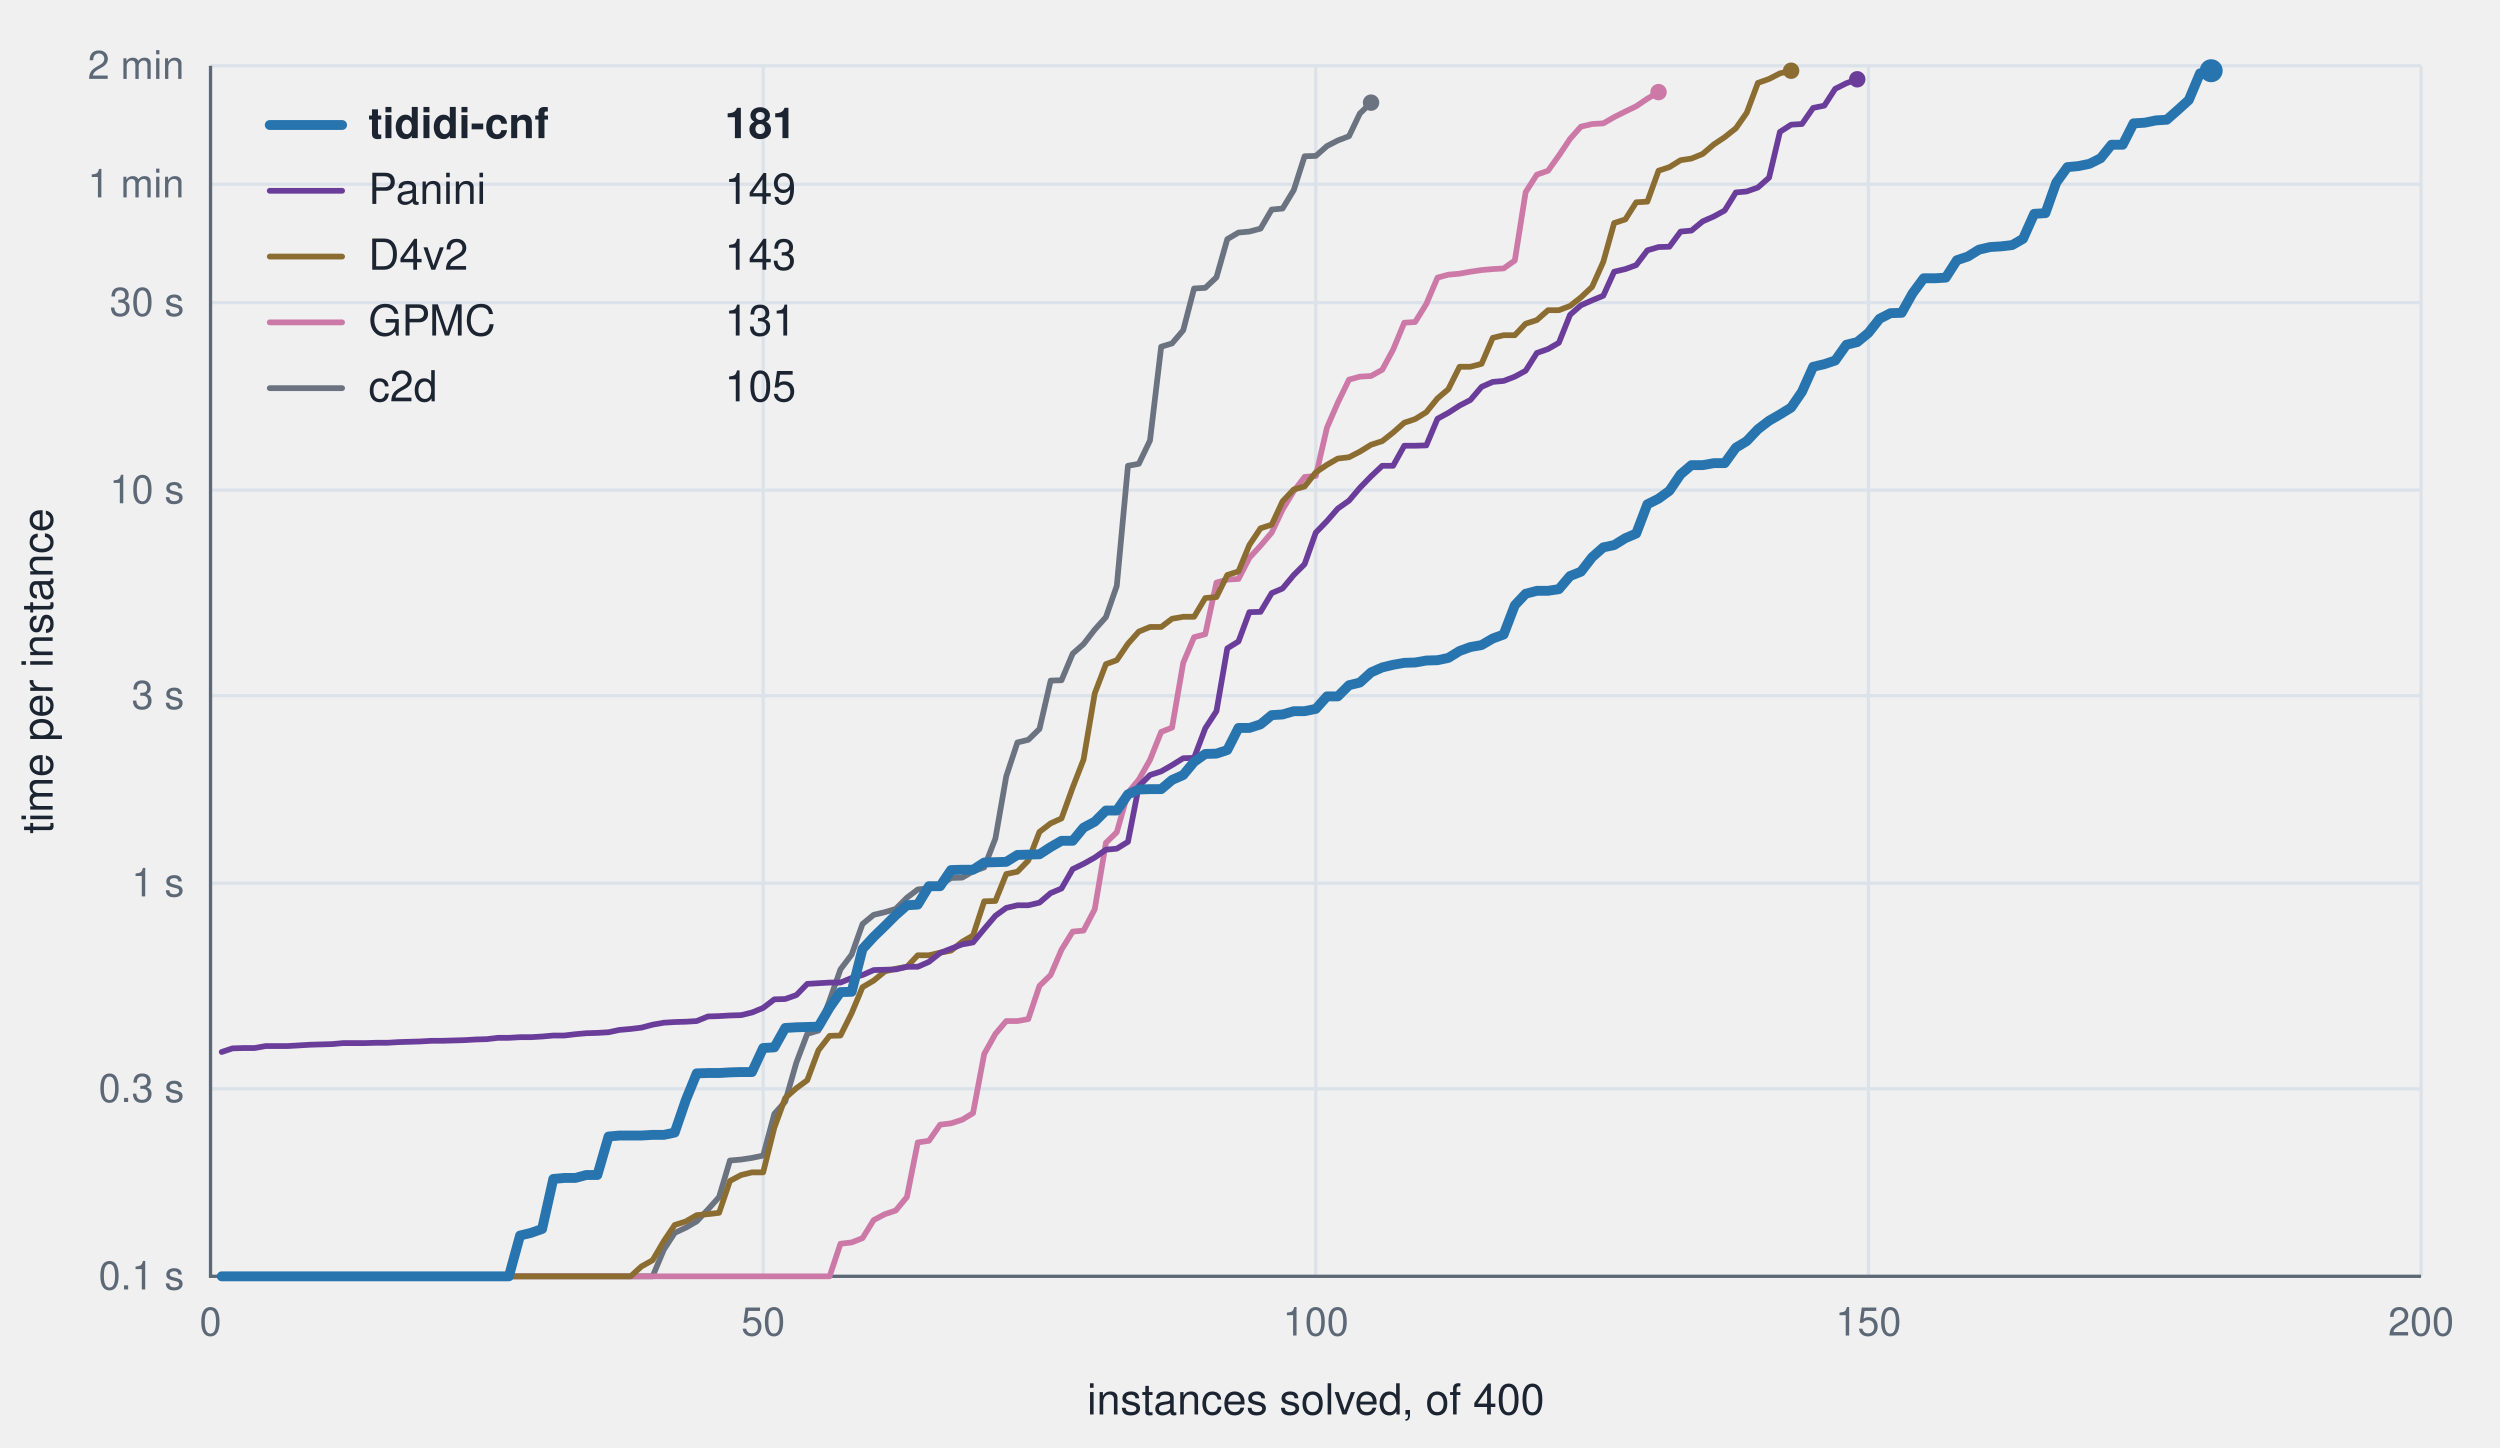
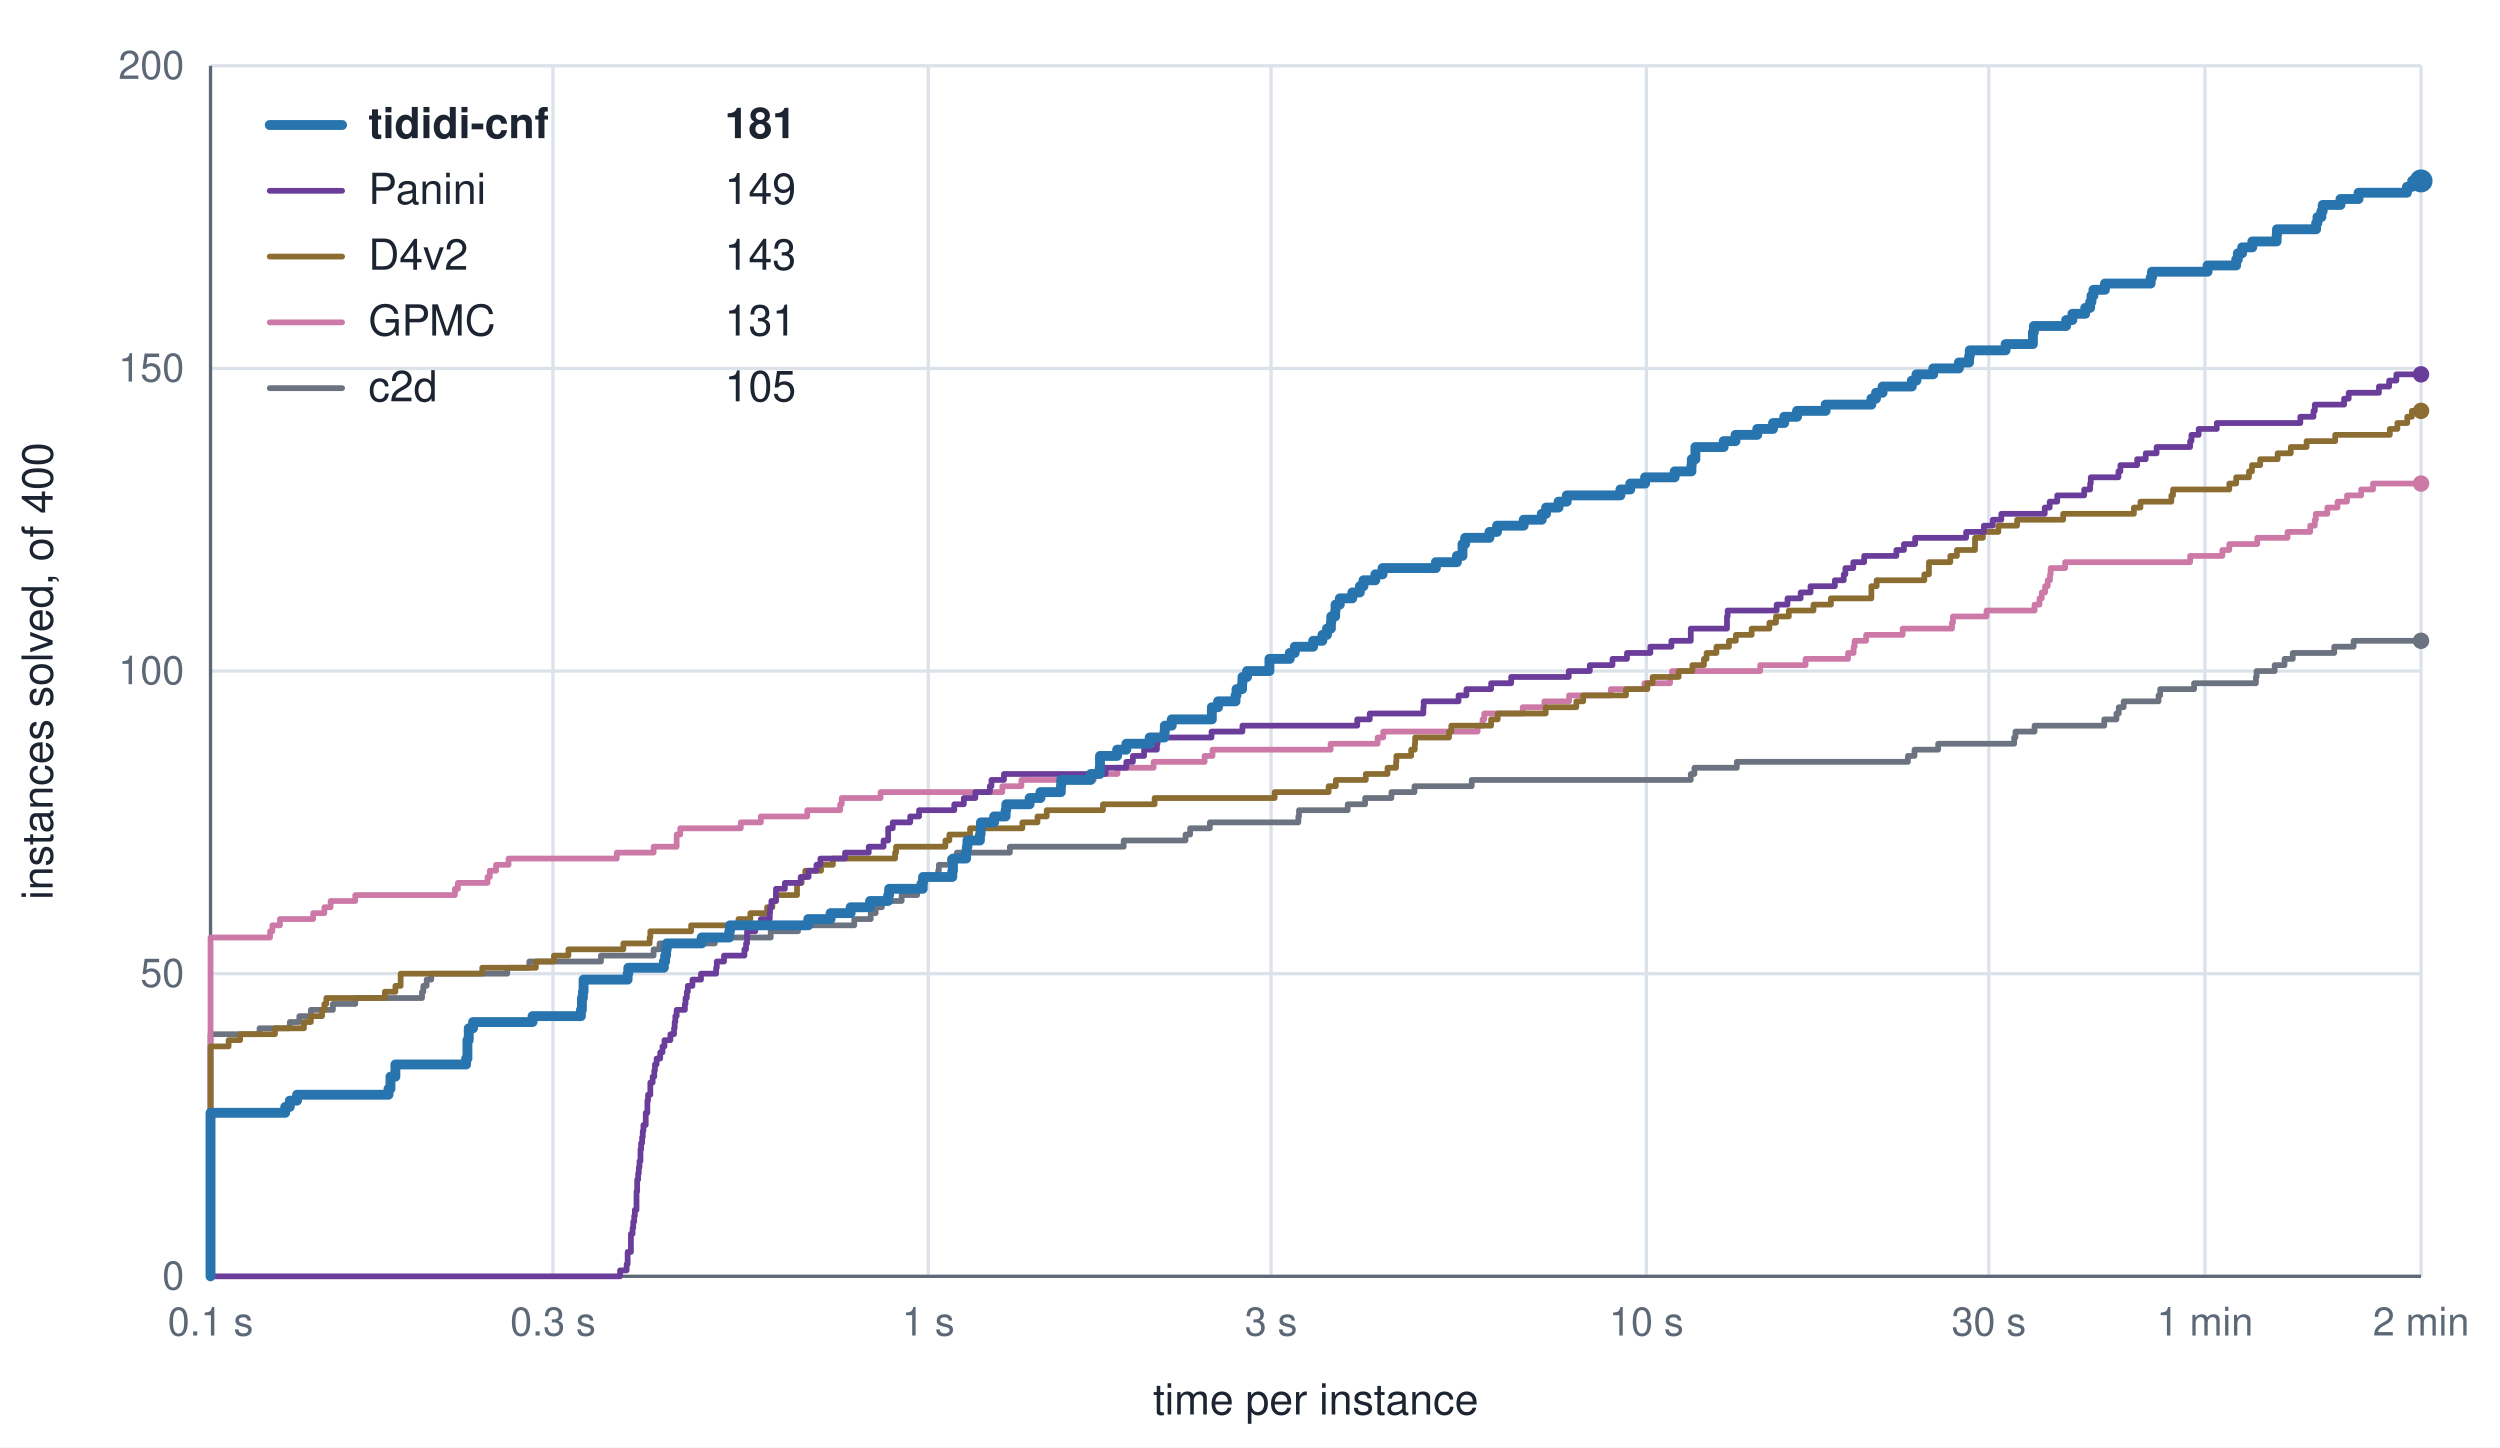
<svg xmlns="http://www.w3.org/2000/svg" viewBox="0 0 760 440" width="760" height="440" role="img" aria-labelledby="t d" font-family="system-ui, -apple-system, Segoe UI, Helvetica, Arial, sans-serif">
  <style>
- .ink{fill:#1b2430}.muted{fill:#5d6877}.grid{stroke:#dce2ea}.axis{stroke:#5d6877}.c0{stroke:#2774AE}.f0{fill:#2774AE}.c1{stroke:#6A3D9A}.f1{fill:#6A3D9A}.c2{stroke:#8C6D31}.f2{fill:#8C6D31}.c3{stroke:#CC79A7}.f3{fill:#CC79A7}.c4{stroke:#6B7280}.f4{fill:#6B7280}
- @media (prefers-color-scheme: dark){.ink{fill:#e6edf3}.muted{fill:#9da7b3}.grid{stroke:#30363d}.axis{stroke:#9da7b3}.c0{stroke:#58A6FF}.f0{fill:#58A6FF}.c1{stroke:#B39DDB}.f1{fill:#B39DDB}.c2{stroke:#C9A66B}.f2{fill:#C9A66B}.c3{stroke:#E0A3C8}.f3{fill:#E0A3C8}.c4{stroke:#B0B6BF}.f4{fill:#B0B6BF}}
+ .canvas{fill:#fff}.ink{fill:#1b2430}.muted{fill:#5d6877}.grid{stroke:#dce2ea}.axis{stroke:#5d6877}.c0{stroke:#2774AE}.f0{fill:#2774AE}.c1{stroke:#6A3D9A}.f1{fill:#6A3D9A}.c2{stroke:#8C6D31}.f2{fill:#8C6D31}.c3{stroke:#CC79A7}.f3{fill:#CC79A7}.c4{stroke:#6B7280}.f4{fill:#6B7280}
+ @media (prefers-color-scheme: dark){.canvas{fill:#0d1117}.ink{fill:#e6edf3}.muted{fill:#9da7b3}.grid{stroke:#30363d}.axis{stroke:#9da7b3}.c0{stroke:#58A6FF}.f0{fill:#58A6FF}.c1{stroke:#B39DDB}.f1{fill:#B39DDB}.c2{stroke:#C9A66B}.f2{fill:#C9A66B}.c3{stroke:#E0A3C8}.f3{fill:#E0A3C8}.c4{stroke:#B0B6BF}.f4{fill:#B0B6BF}}
</style>
+   <rect class="canvas" width="760" height="440" />
+   <line class="grid" x1="64.0" x2="64.0" y1="20" y2="388" stroke-width="1" />
+   <text class="muted" x="64.0" y="406" font-size="12" text-anchor="middle">0.1 s</text>
+   <line class="grid" x1="168.1" x2="168.1" y1="20" y2="388" stroke-width="1" />
+   <text class="muted" x="168.1" y="406" font-size="12" text-anchor="middle">0.3 s</text>
+   <line class="grid" x1="282.2" x2="282.2" y1="20" y2="388" stroke-width="1" />
+   <text class="muted" x="282.2" y="406" font-size="12" text-anchor="middle">1 s</text>
+   <line class="grid" x1="386.4" x2="386.4" y1="20" y2="388" stroke-width="1" />
+   <text class="muted" x="386.4" y="406" font-size="12" text-anchor="middle">3 s</text>
+   <line class="grid" x1="500.5" x2="500.5" y1="20" y2="388" stroke-width="1" />
+   <text class="muted" x="500.5" y="406" font-size="12" text-anchor="middle">10 s</text>
+   <line class="grid" x1="604.6" x2="604.6" y1="20" y2="388" stroke-width="1" />
+   <text class="muted" x="604.6" y="406" font-size="12" text-anchor="middle">30 s</text>
+   <line class="grid" x1="670.3" x2="670.3" y1="20" y2="388" stroke-width="1" />
+   <text class="muted" x="670.3" y="406" font-size="12" text-anchor="middle">1 min</text>
+   <line class="grid" x1="736.0" x2="736.0" y1="20" y2="388" stroke-width="1" />
+   <text class="muted" x="736.0" y="406" font-size="12" text-anchor="middle">2 min</text>
  <line class="grid" x1="64" x2="736" y1="388.0" y2="388.0" stroke-width="1" />
-   <text class="muted" x="56" y="392.0" font-size="12" text-anchor="end">0.1 s</text>
-   <line class="grid" x1="64" x2="736" y1="331.0" y2="331.0" stroke-width="1" />
-   <text class="muted" x="56" y="335.0" font-size="12" text-anchor="end">0.3 s</text>
-   <line class="grid" x1="64" x2="736" y1="268.5" y2="268.5" stroke-width="1" />
-   <text class="muted" x="56" y="272.5" font-size="12" text-anchor="end">1 s</text>
-   <line class="grid" x1="64" x2="736" y1="211.5" y2="211.5" stroke-width="1" />
-   <text class="muted" x="56" y="215.5" font-size="12" text-anchor="end">3 s</text>
-   <line class="grid" x1="64" x2="736" y1="149.0" y2="149.0" stroke-width="1" />
-   <text class="muted" x="56" y="153.0" font-size="12" text-anchor="end">10 s</text>
-   <line class="grid" x1="64" x2="736" y1="92.0" y2="92.0" stroke-width="1" />
-   <text class="muted" x="56" y="96.0" font-size="12" text-anchor="end">30 s</text>
-   <line class="grid" x1="64" x2="736" y1="56.0" y2="56.0" stroke-width="1" />
-   <text class="muted" x="56" y="60.0" font-size="12" text-anchor="end">1 min</text>
+   <text class="muted" x="56" y="392.0" font-size="12" text-anchor="end">0</text>
+   <line class="grid" x1="64" x2="736" y1="296.0" y2="296.0" stroke-width="1" />
+   <text class="muted" x="56" y="300.0" font-size="12" text-anchor="end">50</text>
+   <line class="grid" x1="64" x2="736" y1="204.0" y2="204.0" stroke-width="1" />
+   <text class="muted" x="56" y="208.0" font-size="12" text-anchor="end">100</text>
+   <line class="grid" x1="64" x2="736" y1="112.0" y2="112.0" stroke-width="1" />
+   <text class="muted" x="56" y="116.0" font-size="12" text-anchor="end">150</text>
  <line class="grid" x1="64" x2="736" y1="20.0" y2="20.0" stroke-width="1" />
-   <text class="muted" x="56" y="24.0" font-size="12" text-anchor="end">2 min</text>
-   <line class="grid" x1="64.0" x2="64.0" y1="20" y2="388" stroke-width="1" />
-   <text class="muted" x="64.0" y="406" font-size="12" text-anchor="middle">0</text>
-   <line class="grid" x1="232.0" x2="232.0" y1="20" y2="388" stroke-width="1" />
-   <text class="muted" x="232.0" y="406" font-size="12" text-anchor="middle">50</text>
-   <line class="grid" x1="400.0" x2="400.0" y1="20" y2="388" stroke-width="1" />
-   <text class="muted" x="400.0" y="406" font-size="12" text-anchor="middle">100</text>
-   <line class="grid" x1="568.0" x2="568.0" y1="20" y2="388" stroke-width="1" />
-   <text class="muted" x="568.0" y="406" font-size="12" text-anchor="middle">150</text>
-   <line class="grid" x1="736.0" x2="736.0" y1="20" y2="388" stroke-width="1" />
-   <text class="muted" x="736.0" y="406" font-size="12" text-anchor="middle">200</text>
+   <text class="muted" x="56" y="24.0" font-size="12" text-anchor="end">200</text>
  <path class="axis" d="M64 20V388H736" fill="none" stroke-width="1" />
-   <text class="ink" x="400.0" y="430" font-size="13" text-anchor="middle">instances solved, of 400</text>
-   <text class="ink" transform="translate(16 204.0) rotate(-90)" font-size="13" text-anchor="middle">time per instance</text>
-   <polyline class="c4" points="67.4,388.0 70.7,388.0 74.1,388.0 77.4,388.0 80.8,388.0 84.2,388.0 87.5,388.0 90.9,388.0 94.2,388.0 97.6,388.0 101.0,388.0 104.3,388.0 107.7,388.0 111.0,388.0 114.4,388.0 117.8,388.0 121.1,388.0 124.5,388.0 127.8,388.0 131.2,388.0 134.6,388.0 137.9,388.0 141.3,388.0 144.6,388.0 148.0,388.0 151.4,388.0 154.7,388.0 158.1,388.0 161.4,388.0 164.8,388.0 168.2,388.0 171.5,388.0 174.9,388.0 178.2,388.0 181.6,388.0 185.0,388.0 188.3,388.0 191.7,388.0 195.0,388.0 198.4,388.0 201.8,379.9 205.1,374.8 208.5,373.2 211.8,371.3 215.2,367.7 218.6,363.9 221.9,352.8 225.3,352.5 228.6,352.0 232.0,351.3 235.4,338.6 238.7,334.9 242.1,323.0 245.4,314.3 248.8,313.3 252.2,304.1 255.5,294.7 258.9,290.2 262.2,280.9 265.6,278.1 269.0,277.3 272.3,276.3 275.7,272.9 279.0,270.4 282.4,270.0 285.8,269.2 289.1,266.9 292.5,266.8 295.8,264.9 299.2,263.7 302.6,254.9 305.9,236.0 309.3,225.7 312.6,224.9 316.0,221.6 319.4,206.9 322.7,206.8 326.1,198.7 329.4,195.8 332.8,191.4 336.2,187.6 339.5,178.1 342.9,141.6 346.2,141.0 349.6,133.9 353.0,105.4 356.3,104.4 359.7,100.4 363.0,87.7 366.4,87.5 369.8,84.3 373.1,72.7 376.5,70.7 379.8,70.4 383.2,69.5 386.6,63.7 389.9,63.4 393.3,57.8 396.6,47.5 400.0,47.4 403.4,44.4 406.7,42.7 410.1,41.4 413.4,34.5 416.8,31.2" fill="none" stroke-width="1.75" stroke-linejoin="round" stroke-linecap="round" />
-   <circle class="f4" cx="416.8" cy="31.2" r="2.5" />
-   <polyline class="c3" points="67.4,388.0 70.7,388.0 74.1,388.0 77.4,388.0 80.8,388.0 84.2,388.0 87.5,388.0 90.9,388.0 94.2,388.0 97.6,388.0 101.0,388.0 104.3,388.0 107.7,388.0 111.0,388.0 114.4,388.0 117.8,388.0 121.1,388.0 124.5,388.0 127.8,388.0 131.2,388.0 134.6,388.0 137.9,388.0 141.3,388.0 144.6,388.0 148.0,388.0 151.4,388.0 154.7,388.0 158.1,388.0 161.4,388.0 164.8,388.0 168.2,388.0 171.5,388.0 174.9,388.0 178.2,388.0 181.6,388.0 185.0,388.0 188.3,388.0 191.7,388.0 195.0,388.0 198.4,388.0 201.8,388.0 205.1,388.0 208.5,388.0 211.8,388.0 215.2,388.0 218.6,388.0 221.9,388.0 225.3,388.0 228.6,388.0 232.0,388.0 235.4,388.0 238.7,388.0 242.1,388.0 245.4,388.0 248.8,388.0 252.2,388.0 255.5,378.1 258.9,377.7 262.2,376.4 265.6,370.9 269.0,369.1 272.3,368.0 275.7,363.9 279.0,347.3 282.4,346.8 285.8,341.9 289.1,341.5 292.5,340.4 295.8,338.4 299.2,320.4 302.6,314.3 305.9,310.4 309.3,310.4 312.6,309.8 316.0,299.7 319.4,296.4 322.7,288.7 326.1,283.2 329.4,282.9 332.8,276.4 336.2,256.2 339.5,253.0 342.9,241.0 346.2,237.0 349.6,231.0 353.0,222.5 356.3,221.2 359.7,201.5 363.0,193.7 366.4,192.8 369.8,177.1 373.1,176.2 376.5,176.0 379.8,169.6 383.2,165.9 386.6,161.9 389.9,154.9 393.3,149.3 396.6,145.0 400.0,144.7 403.4,130.0 406.7,122.4 410.1,115.4 413.4,114.5 416.8,114.3 420.2,112.4 423.5,106.3 426.9,98.1 430.2,97.9 433.6,92.4 437.0,84.4 440.3,83.5 443.7,83.2 447.0,82.6 450.4,82.1 453.8,81.8 457.1,81.6 460.5,79.2 463.8,58.4 467.2,53.1 470.6,51.9 473.9,47.3 477.3,42.2 480.6,38.5 484.0,37.7 487.4,37.5 490.7,35.6 494.1,33.9 497.4,32.3 500.8,30.0 504.2,28.0" fill="none" stroke-width="1.75" stroke-linejoin="round" stroke-linecap="round" />
-   <circle class="f3" cx="504.2" cy="28.0" r="2.5" />
-   <polyline class="c2" points="67.4,388.0 70.7,388.0 74.1,388.0 77.4,388.0 80.8,388.0 84.2,388.0 87.5,388.0 90.9,388.0 94.2,388.0 97.6,388.0 101.0,388.0 104.3,388.0 107.7,388.0 111.0,388.0 114.4,388.0 117.8,388.0 121.1,388.0 124.5,388.0 127.8,388.0 131.2,388.0 134.6,388.0 137.9,388.0 141.3,388.0 144.6,388.0 148.0,388.0 151.4,388.0 154.7,388.0 158.1,388.0 161.4,388.0 164.8,388.0 168.2,388.0 171.5,388.0 174.9,388.0 178.2,388.0 181.6,388.0 185.0,388.0 188.3,388.0 191.7,388.0 195.0,385.0 198.4,383.1 201.8,377.3 205.1,372.4 208.5,371.3 211.8,369.4 215.2,369.1 218.6,368.7 221.9,359.0 225.3,357.2 228.6,356.4 232.0,356.4 235.4,342.8 238.7,333.8 242.1,330.8 245.4,328.4 248.8,319.3 252.2,314.9 255.5,314.8 258.9,308.0 262.2,300.1 265.6,298.1 269.0,295.3 272.3,294.5 275.7,293.9 279.0,290.4 282.4,290.4 285.8,289.6 289.1,289.0 292.5,286.3 295.8,284.4 299.2,274.0 302.6,273.9 305.9,265.7 309.3,265.0 312.6,261.6 316.0,252.9 319.4,250.3 322.7,248.8 326.1,239.4 329.4,230.9 332.8,210.8 336.2,201.9 339.5,200.7 342.9,195.7 346.2,192.0 349.6,190.6 353.0,190.6 356.3,188.1 359.7,187.5 363.0,187.5 366.4,181.8 369.8,181.5 373.1,174.8 376.5,173.7 379.8,165.7 383.2,160.6 386.6,159.5 389.9,152.4 393.3,148.8 396.6,147.9 400.0,143.6 403.4,141.3 406.7,139.4 410.1,139.0 413.4,137.3 416.8,135.2 420.2,134.1 423.5,131.5 426.9,128.5 430.2,127.4 433.6,125.3 437.0,121.1 440.3,118.3 443.7,111.5 447.0,111.5 450.4,110.6 453.8,102.7 457.1,101.9 460.5,101.9 463.8,98.4 467.2,97.3 470.6,94.3 473.9,94.3 477.3,93.0 480.6,90.4 484.0,87.2 487.4,79.6 490.7,67.8 494.1,66.7 497.4,61.5 500.8,61.3 504.2,51.9 507.5,50.8 510.9,48.7 514.2,48.2 517.6,46.8 521.0,43.9 524.3,41.7 527.7,39.0 531.0,34.3 534.4,25.2 537.8,24.0 541.1,22.3 544.5,21.5" fill="none" stroke-width="1.75" stroke-linejoin="round" stroke-linecap="round" />
-   <circle class="f2" cx="544.5" cy="21.5" r="2.5" />
-   <polyline class="c1" points="67.4,319.8 70.7,318.7 74.1,318.6 77.4,318.6 80.8,318.0 84.2,318.0 87.5,318.0 90.9,317.8 94.2,317.6 97.6,317.5 101.0,317.4 104.3,317.1 107.7,317.1 111.0,317.1 114.4,317.0 117.8,317.0 121.1,316.8 124.5,316.7 127.8,316.6 131.2,316.4 134.6,316.4 137.9,316.3 141.3,316.2 144.6,316.0 148.0,315.9 151.4,315.5 154.7,315.5 158.1,315.3 161.4,315.3 164.8,315.1 168.2,314.8 171.5,314.8 174.9,314.4 178.2,314.1 181.6,314.0 185.0,313.8 188.3,313.1 191.7,312.8 195.0,312.4 198.4,311.5 201.8,310.9 205.1,310.7 208.5,310.6 211.8,310.4 215.2,309.0 218.6,308.9 221.9,308.7 225.3,308.6 228.6,307.8 232.0,306.4 235.4,303.8 238.7,303.7 242.1,302.5 245.4,299.1 248.8,298.9 252.2,298.7 255.5,298.7 258.9,297.3 262.2,296.4 265.6,294.9 269.0,294.8 272.3,294.7 275.7,293.9 279.0,293.9 282.4,292.4 285.8,289.7 289.1,288.4 292.5,287.1 295.8,286.5 299.2,282.4 302.6,278.4 305.9,276.0 309.3,275.2 312.6,275.2 316.0,274.4 319.4,271.5 322.7,270.1 326.1,264.2 329.4,262.6 332.8,260.7 336.2,258.3 339.5,258.0 342.9,255.9 346.2,239.0 349.6,235.6 353.0,234.5 356.3,232.6 359.7,230.5 363.0,230.4 366.4,221.4 369.8,216.2 373.1,197.1 376.5,195.0 379.8,186.1 383.2,186.0 386.6,180.3 389.9,178.9 393.3,174.8 396.6,171.5 400.0,161.9 403.4,158.4 406.7,154.6 410.1,152.2 413.4,148.3 416.8,144.8 420.2,141.6 423.5,141.6 426.9,135.5 430.2,135.5 433.6,135.4 437.0,127.3 440.3,125.5 443.7,123.3 447.0,121.6 450.4,117.6 453.8,116.1 457.1,115.8 460.5,114.5 463.8,112.7 467.2,107.3 470.6,106.1 473.9,104.2 477.3,95.7 480.6,92.8 484.0,91.3 487.4,89.9 490.7,82.6 494.1,81.8 497.4,80.6 500.8,76.1 504.2,75.1 507.5,75.0 510.9,70.4 514.2,70.1 517.6,67.3 521.0,65.8 524.3,64.0 527.7,58.5 531.0,58.2 534.4,57.0 537.8,54.0 541.1,40.1 544.5,37.9 547.8,37.7 551.2,32.8 554.6,32.1 557.9,27.0 561.3,25.3 564.6,24.1" fill="none" stroke-width="1.75" stroke-linejoin="round" stroke-linecap="round" />
-   <circle class="f1" cx="564.6" cy="24.1" r="2.5" />
-   <polyline class="c0" points="67.4,388.0 70.7,388.0 74.1,388.0 77.4,388.0 80.8,388.0 84.2,388.0 87.5,388.0 90.9,388.0 94.2,388.0 97.6,388.0 101.0,388.0 104.3,388.0 107.7,388.0 111.0,388.0 114.4,388.0 117.8,388.0 121.1,388.0 124.5,388.0 127.8,388.0 131.2,388.0 134.6,388.0 137.9,388.0 141.3,388.0 144.6,388.0 148.0,388.0 151.4,388.0 154.7,388.0 158.1,375.6 161.4,374.8 164.8,373.6 168.2,358.4 171.5,358.1 174.9,358.1 178.2,357.2 181.6,357.2 185.0,345.5 188.3,345.2 191.7,345.2 195.0,345.2 198.4,345.0 201.8,345.0 205.1,344.3 208.5,334.4 211.8,326.3 215.2,326.2 218.6,326.2 221.9,326.0 225.3,325.9 228.6,325.9 232.0,318.6 235.4,318.4 238.7,312.5 242.1,312.3 245.4,312.2 248.8,312.1 252.2,306.3 255.5,301.6 258.9,301.5 262.2,288.5 265.6,284.8 269.0,281.5 272.3,278.2 275.7,275.2 279.0,275.0 282.4,269.4 285.8,269.4 289.1,264.5 292.5,264.4 295.8,264.4 299.2,262.2 302.6,262.1 305.9,262.0 309.3,259.9 312.6,259.8 316.0,259.7 319.4,257.5 322.7,255.6 326.1,255.6 329.4,251.6 332.8,249.8 336.2,246.4 339.5,246.4 342.9,241.5 346.2,240.0 349.6,239.9 353.0,239.9 356.3,237.1 359.7,235.6 363.0,231.6 366.4,229.2 369.8,229.1 373.1,228.0 376.5,221.3 379.8,221.3 383.2,220.2 386.6,217.4 389.9,217.2 393.3,216.2 396.6,216.2 400.0,215.5 403.4,211.7 406.7,211.7 410.1,208.3 413.4,207.5 416.8,204.4 420.2,202.9 423.5,202.1 426.9,201.5 430.2,201.4 433.6,200.8 437.0,200.7 440.3,200.0 443.7,197.9 447.0,196.7 450.4,196.1 453.8,194.1 457.1,192.9 460.5,184.0 463.8,180.5 467.2,179.6 470.6,179.6 473.9,179.1 477.3,175.1 480.6,173.8 484.0,169.4 487.4,166.4 490.7,165.7 494.1,163.6 497.4,162.2 500.8,153.3 504.2,151.6 507.5,149.2 510.9,144.2 514.2,141.4 517.6,141.4 521.0,140.8 524.3,140.8 527.7,136.1 531.0,134.1 534.4,130.5 537.8,127.9 541.1,126.0 544.5,123.9 547.8,119.1 551.2,111.5 554.6,110.7 557.9,109.6 561.3,104.8 564.6,104.0 568.0,101.2 571.4,96.9 574.7,95.2 578.1,95.1 581.4,89.2 584.8,84.6 588.2,84.6 591.5,84.4 594.9,79.1 598.2,78.0 601.6,75.9 605.0,75.1 608.3,74.9 611.7,74.5 615.0,72.6 618.4,65.0 621.8,64.8 625.1,55.5 628.5,50.8 631.8,50.5 635.2,49.8 638.6,48.1 641.9,44.0 645.3,44.0 648.6,37.5 652.0,37.3 655.4,36.6 658.7,36.4 662.1,33.4 665.4,30.4 668.8,22.3 672.2,21.5" fill="none" stroke-width="3" stroke-linejoin="round" stroke-linecap="round" />
-   <circle class="f0" cx="672.2" cy="21.5" r="3.5" />
+   <text class="ink" x="400.0" y="430" font-size="13" text-anchor="middle">time per instance</text>
+   <text class="ink" transform="translate(16 204.0) rotate(-90)" font-size="13" text-anchor="middle">instances solved, of 400</text>
+   <polyline class="c4" points="64.0,388.0 64.0,388.0 64.0,386.2 64.0,386.2 64.0,384.3 64.0,384.3 64.0,382.5 64.0,382.5 64.0,380.6 64.0,380.6 64.0,378.8 64.0,378.8 64.0,377.0 64.0,377.0 64.0,375.1 64.0,375.1 64.0,373.3 64.0,373.3 64.0,371.4 64.0,371.4 64.0,369.6 64.0,369.6 64.0,367.8 64.0,367.8 64.0,365.9 64.0,365.9 64.0,364.1 64.0,364.1 64.0,362.2 64.0,362.2 64.0,360.4 64.0,360.4 64.0,358.6 64.0,358.6 64.0,356.7 64.0,356.7 64.0,354.9 64.0,354.9 64.0,353.0 64.0,353.0 64.0,351.2 64.0,351.2 64.0,349.4 64.0,349.4 64.0,347.5 64.0,347.5 64.0,345.7 64.0,345.7 64.0,343.8 64.0,343.8 64.0,342.0 64.0,342.0 64.0,340.2 64.0,340.2 64.0,338.3 64.0,338.3 64.0,336.5 64.0,336.5 64.0,334.6 64.0,334.6 64.0,332.8 64.0,332.8 64.0,331.0 64.0,331.0 64.0,329.1 64.0,329.1 64.0,327.3 64.0,327.3 64.0,325.4 64.0,325.4 64.0,323.6 64.0,323.6 64.0,321.8 64.0,321.8 64.0,319.9 64.0,319.9 64.0,318.1 64.0,318.1 64.0,316.2 64.0,316.2 64.0,314.4 78.9,314.4 78.9,312.6 88.1,312.6 88.1,310.7 91.0,310.7 91.0,308.9 94.5,308.9 94.5,307.0 101.2,307.0 101.2,305.2 108.0,305.2 108.0,303.4 128.3,303.4 128.3,301.5 128.7,301.5 128.7,299.7 129.7,299.7 129.7,297.8 131.1,297.8 131.1,296.0 154.2,296.0 154.2,294.2 160.9,294.2 160.9,292.3 182.7,292.3 182.7,290.5 198.7,290.5 198.7,288.6 200.5,288.6 200.5,286.8 217.3,286.8 217.3,285.0 234.3,285.0 234.3,283.1 242.6,283.1 242.6,281.3 259.7,281.3 259.7,279.4 264.7,279.4 264.7,277.6 266.2,277.6 266.2,275.8 268.1,275.8 268.1,273.9 274.1,273.9 274.1,272.1 278.8,272.1 278.8,270.2 279.5,270.2 279.5,268.4 281.0,268.4 281.0,266.6 285.2,266.6 285.2,264.7 285.4,264.7 285.4,262.9 288.8,262.9 288.8,261.0 290.9,261.0 290.9,259.2 307.0,259.2 307.0,257.4 341.6,257.4 341.6,255.5 360.4,255.5 360.4,253.7 361.8,253.7 361.8,251.8 367.8,251.8 367.8,250.0 394.7,250.0 394.7,248.2 394.9,248.2 394.9,246.3 409.7,246.3 409.7,244.5 415.0,244.5 415.0,242.6 423.0,242.6 423.0,240.8 430.0,240.8 430.0,239.0 447.4,239.0 447.4,237.1 514.0,237.1 514.0,235.3 515.1,235.3 515.1,233.4 528.0,233.4 528.0,231.6 580.0,231.6 580.0,229.8 582.0,229.8 582.0,227.9 589.2,227.9 589.2,226.1 612.3,226.1 612.3,224.2 612.7,224.2 612.7,222.4 618.5,222.4 618.5,220.6 639.7,220.6 639.7,218.7 643.4,218.7 643.4,216.9 644.1,216.9 644.1,215.0 645.6,215.0 645.6,213.2 656.2,213.2 656.2,211.4 656.7,211.4 656.7,209.5 667.0,209.5 667.0,207.7 685.8,207.7 685.8,205.8 686.0,205.8 686.0,204.0 691.5,204.0 691.5,202.2 694.5,202.2 694.5,200.3 697.0,200.3 697.0,198.5 709.6,198.5 709.6,196.6 715.5,196.6 715.5,194.8 736.0,194.8" fill="none" stroke-width="1.75" stroke-linejoin="round" stroke-linecap="round" />
+   <circle class="f4" cx="736.0" cy="194.8" r="2.5" />
+   <polyline class="c3" points="64.0,388.0 64.0,388.0 64.0,386.2 64.0,386.2 64.0,384.3 64.0,384.3 64.0,382.5 64.0,382.5 64.0,380.6 64.0,380.6 64.0,378.8 64.0,378.8 64.0,377.0 64.0,377.0 64.0,375.1 64.0,375.1 64.0,373.3 64.0,373.3 64.0,371.4 64.0,371.4 64.0,369.6 64.0,369.6 64.0,367.8 64.0,367.8 64.0,365.9 64.0,365.9 64.0,364.1 64.0,364.1 64.0,362.2 64.0,362.2 64.0,360.4 64.0,360.4 64.0,358.6 64.0,358.6 64.0,356.7 64.0,356.7 64.0,354.9 64.0,354.9 64.0,353.0 64.0,353.0 64.0,351.2 64.0,351.2 64.0,349.4 64.0,349.4 64.0,347.5 64.0,347.5 64.0,345.7 64.0,345.7 64.0,343.8 64.0,343.8 64.0,342.0 64.0,342.0 64.0,340.2 64.0,340.2 64.0,338.3 64.0,338.3 64.0,336.5 64.0,336.5 64.0,334.6 64.0,334.6 64.0,332.8 64.0,332.8 64.0,331.0 64.0,331.0 64.0,329.1 64.0,329.1 64.0,327.3 64.0,327.3 64.0,325.4 64.0,325.4 64.0,323.6 64.0,323.6 64.0,321.8 64.0,321.8 64.0,319.9 64.0,319.9 64.0,318.1 64.0,318.1 64.0,316.2 64.0,316.2 64.0,314.4 64.0,314.4 64.0,312.6 64.0,312.6 64.0,310.7 64.0,310.7 64.0,308.9 64.0,308.9 64.0,307.0 64.0,307.0 64.0,305.2 64.0,305.2 64.0,303.4 64.0,303.4 64.0,301.5 64.0,301.5 64.0,299.7 64.0,299.7 64.0,297.8 64.0,297.8 64.0,296.0 64.0,296.0 64.0,294.2 64.0,294.2 64.0,292.3 64.0,292.3 64.0,290.5 64.0,290.5 64.0,288.6 64.0,288.6 64.0,286.8 64.0,286.8 64.0,285.0 82.1,285.0 82.1,283.1 82.8,283.1 82.8,281.3 85.1,281.3 85.1,279.4 95.2,279.4 95.2,277.6 98.6,277.6 98.6,275.8 100.5,275.8 100.5,273.9 108.0,273.9 108.0,272.1 138.3,272.1 138.3,270.2 139.2,270.2 139.2,268.4 148.2,268.4 148.2,266.6 148.9,266.6 148.9,264.7 150.8,264.7 150.8,262.9 154.6,262.9 154.6,261.0 187.5,261.0 187.5,259.2 198.7,259.2 198.7,257.4 205.7,257.4 205.7,255.5 205.7,255.5 205.7,253.7 206.8,253.7 206.8,251.8 225.2,251.8 225.2,250.0 231.3,250.0 231.3,248.2 245.4,248.2 245.4,246.3 255.4,246.3 255.4,244.5 255.9,244.5 255.9,242.6 267.7,242.6 267.7,240.8 304.7,240.8 304.7,239.0 310.5,239.0 310.5,237.1 332.5,237.1 332.5,235.3 339.7,235.3 339.7,233.4 350.7,233.4 350.7,231.6 366.2,231.6 366.2,229.8 368.6,229.8 368.6,227.9 404.5,227.9 404.5,226.1 418.8,226.1 418.8,224.2 420.5,224.2 420.5,222.4 449.2,222.4 449.2,220.6 450.7,220.6 450.7,218.7 451.2,218.7 451.2,216.9 462.9,216.9 462.9,215.0 469.5,215.0 469.5,213.2 477.0,213.2 477.0,211.4 489.7,211.4 489.7,209.5 499.9,209.5 499.9,207.7 507.7,207.7 507.7,205.8 508.3,205.8 508.3,204.0 535.1,204.0 535.1,202.2 548.9,202.2 548.9,200.3 561.8,200.3 561.8,198.5 563.5,198.5 563.5,196.6 563.8,196.6 563.8,194.8 567.3,194.8 567.3,193.0 578.4,193.0 578.4,191.1 593.4,191.1 593.4,189.3 593.7,189.3 593.7,187.4 603.9,187.4 603.9,185.6 618.5,185.6 618.5,183.8 620.0,183.8 620.0,181.9 620.7,181.9 620.7,180.1 621.7,180.1 621.7,178.2 622.5,178.2 622.5,176.4 623.2,176.4 623.2,174.6 623.4,174.6 623.4,172.7 627.8,172.7 627.8,170.9 665.8,170.9 665.8,169.0 675.6,169.0 675.6,167.2 677.7,167.2 677.7,165.4 686.2,165.4 686.2,163.5 695.4,163.5 695.4,161.7 702.3,161.7 702.3,159.8 703.7,159.8 703.7,158.0 704.0,158.0 704.0,156.2 707.5,156.2 707.5,154.3 710.6,154.3 710.6,152.5 713.5,152.5 713.5,150.6 717.8,150.6 717.8,148.8 721.4,148.8 721.4,147.0 736.0,147.0" fill="none" stroke-width="1.75" stroke-linejoin="round" stroke-linecap="round" />
+   <circle class="f3" cx="736.0" cy="147.0" r="2.5" />
+   <polyline class="c2" points="64.0,388.0 64.0,388.0 64.0,386.2 64.0,386.2 64.0,384.3 64.0,384.3 64.0,382.5 64.0,382.5 64.0,380.6 64.0,380.6 64.0,378.8 64.0,378.8 64.0,377.0 64.0,377.0 64.0,375.1 64.0,375.1 64.0,373.3 64.0,373.3 64.0,371.4 64.0,371.4 64.0,369.6 64.0,369.6 64.0,367.8 64.0,367.8 64.0,365.9 64.0,365.9 64.0,364.1 64.0,364.1 64.0,362.2 64.0,362.2 64.0,360.4 64.0,360.4 64.0,358.6 64.0,358.6 64.0,356.7 64.0,356.7 64.0,354.9 64.0,354.9 64.0,353.0 64.0,353.0 64.0,351.2 64.0,351.2 64.0,349.4 64.0,349.4 64.0,347.5 64.0,347.5 64.0,345.7 64.0,345.7 64.0,343.8 64.0,343.8 64.0,342.0 64.0,342.0 64.0,340.2 64.0,340.2 64.0,338.3 64.0,338.3 64.0,336.5 64.0,336.5 64.0,334.6 64.0,334.6 64.0,332.8 64.0,332.8 64.0,331.0 64.0,331.0 64.0,329.1 64.0,329.1 64.0,327.3 64.0,327.3 64.0,325.4 64.0,325.4 64.0,323.6 64.0,323.6 64.0,321.8 64.0,321.8 64.0,319.9 64.0,319.9 64.0,318.1 69.5,318.1 69.5,316.2 73.0,316.2 73.0,314.4 83.6,314.4 83.6,312.6 92.4,312.6 92.4,310.7 94.5,310.7 94.5,308.9 97.9,308.9 97.9,307.0 98.6,307.0 98.6,305.2 99.2,305.2 99.2,303.4 117.0,303.4 117.0,301.5 120.2,301.5 120.2,299.7 121.8,299.7 121.8,297.8 121.8,297.8 121.8,296.0 146.6,296.0 146.6,294.2 162.9,294.2 162.9,292.3 168.4,292.3 168.4,290.5 172.8,290.5 172.8,288.6 189.5,288.6 189.5,286.8 197.5,286.8 197.5,285.0 197.7,285.0 197.7,283.1 210.1,283.1 210.1,281.3 224.5,281.3 224.5,279.4 228.1,279.4 228.1,277.6 233.2,277.6 233.2,275.8 234.8,275.8 234.8,273.9 235.9,273.9 235.9,272.1 242.3,272.1 242.3,270.2 242.3,270.2 242.3,268.4 243.7,268.4 243.7,266.6 244.8,266.6 244.8,264.7 249.6,264.7 249.6,262.9 253.2,262.9 253.2,261.0 272.1,261.0 272.1,259.2 272.4,259.2 272.4,257.4 287.4,257.4 287.4,255.5 288.6,255.5 288.6,253.7 294.9,253.7 294.9,251.8 310.8,251.8 310.8,250.0 315.4,250.0 315.4,248.2 318.2,248.2 318.2,246.3 335.3,246.3 335.3,244.5 351.0,244.5 351.0,242.6 387.5,242.6 387.5,240.8 403.9,240.8 403.9,239.0 406.1,239.0 406.1,237.1 415.2,237.1 415.2,235.3 421.8,235.3 421.8,233.4 424.4,233.4 424.4,231.6 424.5,231.6 424.5,229.8 429.0,229.8 429.0,227.9 430.1,227.9 430.1,226.1 430.2,226.1 430.2,224.2 440.5,224.2 440.5,222.4 441.2,222.4 441.2,220.6 453.3,220.6 453.3,218.7 455.3,218.7 455.3,216.9 469.9,216.9 469.9,215.0 479.2,215.0 479.2,213.2 481.3,213.2 481.3,211.4 494.3,211.4 494.3,209.5 500.8,209.5 500.8,207.7 502.4,207.7 502.4,205.8 510.3,205.8 510.3,204.0 514.5,204.0 514.5,202.2 518.0,202.2 518.0,200.3 518.8,200.3 518.8,198.5 521.8,198.5 521.8,196.6 525.6,196.6 525.6,194.8 527.7,194.8 527.7,193.0 532.5,193.0 532.5,191.1 537.9,191.1 537.9,189.3 539.9,189.3 539.9,187.4 543.8,187.4 543.8,185.6 551.3,185.6 551.3,183.8 556.6,183.8 556.6,181.9 568.9,181.9 568.9,180.1 568.9,180.1 568.9,178.2 570.5,178.2 570.5,176.4 585.0,176.4 585.0,174.6 586.4,174.6 586.4,172.7 586.4,172.7 586.4,170.9 592.9,170.9 592.9,169.0 594.9,169.0 594.9,167.2 600.4,167.2 600.4,165.4 600.4,165.4 600.4,163.5 602.8,163.5 602.8,161.7 607.5,161.7 607.5,159.8 613.2,159.8 613.2,158.0 627.2,158.0 627.2,156.2 648.7,156.2 648.7,154.3 650.7,154.3 650.7,152.5 660.1,152.5 660.1,150.6 660.6,150.6 660.6,148.8 677.7,148.8 677.7,147.0 679.8,147.0 679.8,145.1 683.7,145.1 683.7,143.3 684.6,143.3 684.6,141.4 687.1,141.4 687.1,139.6 692.4,139.6 692.4,137.8 696.4,137.8 696.4,135.9 701.2,135.9 701.2,134.1 709.9,134.1 709.9,132.2 726.5,132.2 726.5,130.4 728.8,130.4 728.8,128.6 731.8,128.6 731.8,126.7 733.2,126.7 733.2,124.9 736.0,124.9" fill="none" stroke-width="1.75" stroke-linejoin="round" stroke-linecap="round" />
+   <circle class="f2" cx="736.0" cy="124.9" r="2.5" />
+   <polyline class="c1" points="64.0,388.0 188.5,388.0 188.5,386.2 190.5,386.2 190.5,384.3 190.8,384.3 190.8,382.5 190.8,382.5 190.8,380.6 191.8,380.6 191.8,378.8 191.8,378.8 191.8,377.0 191.8,377.0 191.8,375.1 192.3,375.1 192.3,373.3 192.5,373.3 192.5,371.4 192.8,371.4 192.8,369.6 193.0,369.6 193.0,367.8 193.5,367.8 193.5,365.9 193.5,365.9 193.5,364.1 193.5,364.1 193.5,362.2 193.7,362.2 193.7,360.4 193.7,360.4 193.7,358.6 194.0,358.6 194.0,356.7 194.2,356.7 194.2,354.9 194.4,354.9 194.4,353.0 194.7,353.0 194.7,351.2 194.7,351.2 194.7,349.4 194.9,349.4 194.9,347.5 195.2,347.5 195.2,345.7 195.4,345.7 195.4,343.8 195.6,343.8 195.6,342.0 196.3,342.0 196.3,340.2 196.3,340.2 196.3,338.3 196.8,338.3 196.8,336.5 196.8,336.5 196.8,334.6 197.0,334.6 197.0,332.8 197.7,332.8 197.7,331.0 197.7,331.0 197.7,329.1 198.4,329.1 198.4,327.3 198.9,327.3 198.9,325.4 199.1,325.4 199.1,323.6 199.6,323.6 199.6,321.8 200.7,321.8 200.7,319.9 201.4,319.9 201.4,318.1 202.0,318.1 202.0,316.2 203.8,316.2 203.8,314.4 204.9,314.4 204.9,312.6 205.1,312.6 205.1,310.7 205.3,310.7 205.3,308.9 205.7,308.9 205.7,307.0 208.2,307.0 208.2,305.2 208.4,305.2 208.4,303.4 208.8,303.4 208.8,301.5 209.1,301.5 209.1,299.7 210.5,299.7 210.5,297.8 213.1,297.8 213.1,296.0 217.7,296.0 217.7,294.2 217.9,294.2 217.9,292.3 220.1,292.3 220.1,290.5 226.3,290.5 226.3,288.6 226.8,288.6 226.8,286.8 227.1,286.8 227.1,285.0 227.1,285.0 227.1,283.1 229.6,283.1 229.6,281.3 231.3,281.3 231.3,279.4 234.0,279.4 234.0,277.6 234.1,277.6 234.1,275.8 234.5,275.8 234.5,273.9 235.9,273.9 235.9,272.1 235.9,272.1 235.9,270.2 238.6,270.2 238.6,268.4 243.4,268.4 243.4,266.6 245.8,266.6 245.8,264.7 248.2,264.7 248.2,262.9 249.4,262.9 249.4,261.0 256.9,261.0 256.9,259.2 264.1,259.2 264.1,257.4 268.6,257.4 268.6,255.5 270.0,255.5 270.0,253.7 270.0,253.7 270.0,251.8 271.4,251.8 271.4,250.0 276.7,250.0 276.7,248.2 279.4,248.2 279.4,246.3 290.1,246.3 290.1,244.5 293.0,244.5 293.0,242.6 296.5,242.6 296.5,240.8 300.9,240.8 300.9,239.0 301.4,239.0 301.4,237.1 305.2,237.1 305.2,235.3 336.1,235.3 336.1,233.4 342.4,233.4 342.4,231.6 344.4,231.6 344.4,229.8 347.8,229.8 347.8,227.9 351.7,227.9 351.7,226.1 351.9,226.1 351.9,224.2 368.3,224.2 368.3,222.4 377.7,222.4 377.7,220.6 412.6,220.6 412.6,218.7 416.4,218.7 416.4,216.9 432.7,216.9 432.7,215.0 432.8,215.0 432.8,213.2 443.4,213.2 443.4,211.4 445.8,211.4 445.8,209.5 453.3,209.5 453.3,207.7 459.4,207.7 459.4,205.8 476.9,205.8 476.9,204.0 483.3,204.0 483.3,202.2 490.2,202.2 490.2,200.3 494.6,200.3 494.6,198.5 501.7,198.5 501.7,196.6 508.1,196.6 508.1,194.8 514.0,194.8 514.0,193.0 514.0,193.0 514.0,191.1 525.0,191.1 525.0,189.3 525.0,189.3 525.0,187.4 525.2,187.4 525.2,185.6 540.1,185.6 540.1,183.8 543.4,183.8 543.4,181.9 547.4,181.9 547.4,180.1 550.4,180.1 550.4,178.2 557.8,178.2 557.8,176.4 560.5,176.4 560.5,174.6 561.0,174.6 561.0,172.7 563.4,172.7 563.4,170.9 566.7,170.9 566.7,169.0 576.5,169.0 576.5,167.2 578.8,167.2 578.8,165.4 582.2,165.4 582.2,163.5 597.7,163.5 597.7,161.7 603.1,161.7 603.1,159.8 605.8,159.8 605.8,158.0 608.4,158.0 608.4,156.2 621.6,156.2 621.6,154.3 623.1,154.3 623.1,152.5 625.4,152.5 625.4,150.6 633.6,150.6 633.6,148.8 635.4,148.8 635.4,147.0 635.6,147.0 635.6,145.1 644.0,145.1 644.0,143.3 644.6,143.3 644.6,141.4 649.7,141.4 649.7,139.6 652.3,139.6 652.3,137.8 655.6,137.8 655.6,135.9 665.8,135.9 665.8,134.1 666.2,134.1 666.2,132.2 668.4,132.2 668.4,130.4 673.9,130.4 673.9,128.6 699.3,128.6 699.3,126.7 703.3,126.7 703.3,124.9 703.7,124.9 703.7,123.0 712.6,123.0 712.6,121.2 714.0,121.2 714.0,119.4 723.2,119.4 723.2,117.5 726.3,117.5 726.3,115.7 728.5,115.7 728.5,113.8 736.0,113.8" fill="none" stroke-width="1.75" stroke-linejoin="round" stroke-linecap="round" />
+   <circle class="f1" cx="736.0" cy="113.8" r="2.5" />
+   <polyline class="c0" points="64.0,388.0 64.0,388.0 64.0,386.2 64.0,386.2 64.0,384.3 64.0,384.3 64.0,382.5 64.0,382.5 64.0,380.6 64.0,380.6 64.0,378.8 64.0,378.8 64.0,377.0 64.0,377.0 64.0,375.1 64.0,375.1 64.0,373.3 64.0,373.3 64.0,371.4 64.0,371.4 64.0,369.6 64.0,369.6 64.0,367.8 64.0,367.8 64.0,365.9 64.0,365.9 64.0,364.1 64.0,364.1 64.0,362.2 64.0,362.2 64.0,360.4 64.0,360.4 64.0,358.6 64.0,358.6 64.0,356.7 64.0,356.7 64.0,354.9 64.0,354.9 64.0,353.0 64.0,353.0 64.0,351.2 64.0,351.2 64.0,349.4 64.0,349.4 64.0,347.5 64.0,347.5 64.0,345.7 64.0,345.7 64.0,343.8 64.0,343.8 64.0,342.0 64.0,342.0 64.0,340.2 64.0,340.2 64.0,338.3 86.7,338.3 86.7,336.5 88.1,336.5 88.1,334.6 90.3,334.6 90.3,332.8 118.1,332.8 118.1,331.0 118.7,331.0 118.7,329.1 118.7,329.1 118.7,327.3 120.2,327.3 120.2,325.4 120.2,325.4 120.2,323.6 141.7,323.6 141.7,321.8 142.1,321.8 142.1,319.9 142.1,319.9 142.1,318.1 142.1,318.1 142.1,316.2 142.5,316.2 142.5,314.4 142.5,314.4 142.5,312.6 143.8,312.6 143.8,310.7 161.9,310.7 161.9,308.9 176.6,308.9 176.6,307.0 176.9,307.0 176.9,305.2 176.9,305.2 176.9,303.4 177.2,303.4 177.2,301.5 177.4,301.5 177.4,299.7 177.4,299.7 177.4,297.8 190.8,297.8 190.8,296.0 191.0,296.0 191.0,294.2 201.8,294.2 201.8,292.3 202.2,292.3 202.2,290.5 202.5,290.5 202.5,288.6 202.7,288.6 202.7,286.8 213.3,286.8 213.3,285.0 221.7,285.0 221.7,283.1 221.9,283.1 221.9,281.3 245.7,281.3 245.7,279.4 252.5,279.4 252.5,277.6 258.6,277.6 258.6,275.8 264.5,275.8 264.5,273.9 270.0,273.9 270.0,272.1 270.3,272.1 270.3,270.2 280.5,270.2 280.5,268.4 280.6,268.4 280.6,266.6 289.5,266.6 289.5,264.7 289.7,264.7 289.7,262.9 289.7,262.9 289.7,261.0 293.7,261.0 293.7,259.2 293.9,259.2 293.9,257.4 294.1,257.4 294.1,255.5 297.9,255.5 297.9,253.7 298.1,253.7 298.1,251.8 298.2,251.8 298.2,250.0 302.2,250.0 302.2,248.2 305.7,248.2 305.7,246.3 305.9,246.3 305.9,244.5 313.0,244.5 313.0,242.6 316.3,242.6 316.3,240.8 322.5,240.8 322.5,239.0 322.6,239.0 322.6,237.1 331.6,237.1 331.6,235.3 334.3,235.3 334.3,233.4 334.4,233.4 334.4,231.6 334.4,231.6 334.4,229.8 339.6,229.8 339.6,227.9 342.4,227.9 342.4,226.1 349.5,226.1 349.5,224.2 354.0,224.2 354.0,222.4 354.1,222.4 354.1,220.6 356.2,220.6 356.2,218.7 368.4,218.7 368.4,216.9 368.4,216.9 368.4,215.0 370.3,215.0 370.3,213.2 375.6,213.2 375.6,211.4 375.9,211.4 375.9,209.5 377.6,209.5 377.6,207.7 377.7,207.7 377.7,205.8 379.1,205.8 379.1,204.0 385.9,204.0 385.9,202.2 385.9,202.2 385.9,200.3 392.1,200.3 392.1,198.5 393.6,198.5 393.6,196.6 399.2,196.6 399.2,194.8 402.0,194.8 402.0,193.0 403.4,193.0 403.4,191.1 404.6,191.1 404.6,189.3 404.7,189.3 404.7,187.4 405.9,187.4 405.9,185.6 406.0,185.6 406.0,183.8 407.3,183.8 407.3,181.9 411.1,181.9 411.1,180.1 413.4,180.1 413.4,178.2 414.5,178.2 414.5,176.4 418.1,176.4 418.1,174.6 420.3,174.6 420.3,172.7 436.5,172.7 436.5,170.9 442.9,170.9 442.9,169.0 444.6,169.0 444.6,167.2 444.6,167.2 444.6,165.4 445.4,165.4 445.4,163.5 452.8,163.5 452.8,161.7 455.1,161.7 455.1,159.8 463.2,159.8 463.2,158.0 468.7,158.0 468.7,156.2 470.0,156.2 470.0,154.3 473.8,154.3 473.8,152.5 476.3,152.5 476.3,150.6 492.6,150.6 492.6,148.8 495.6,148.8 495.6,147.0 500.1,147.0 500.1,145.1 509.1,145.1 509.1,143.3 514.2,143.3 514.2,141.4 514.3,141.4 514.3,139.6 515.4,139.6 515.4,137.8 515.4,137.8 515.4,135.9 524.0,135.9 524.0,134.1 527.6,134.1 527.6,132.2 534.2,132.2 534.2,130.4 539.0,130.4 539.0,128.6 542.4,128.6 542.4,126.7 546.3,126.7 546.3,124.9 555.0,124.9 555.0,123.0 568.9,123.0 568.9,121.2 570.3,121.2 570.3,119.4 572.3,119.4 572.3,117.5 581.2,117.5 581.2,115.7 582.6,115.7 582.6,113.8 587.7,113.8 587.7,112.0 595.5,112.0 595.5,110.2 598.6,110.2 598.6,108.3 598.8,108.3 598.8,106.5 609.7,106.5 609.7,104.6 618.0,104.6 618.0,102.8 618.0,102.8 618.0,101.0 618.3,101.0 618.3,99.1 628.1,99.1 628.1,97.3 630.0,97.3 630.0,95.4 633.9,95.4 633.9,93.6 635.4,93.6 635.4,91.8 635.8,91.8 635.8,89.9 636.4,89.9 636.4,88.1 639.9,88.1 639.9,86.2 653.8,86.2 653.8,84.4 654.2,84.4 654.2,82.6 671.1,82.6 671.1,80.7 679.8,80.7 679.8,78.9 680.3,78.9 680.3,77.0 681.6,77.0 681.6,75.2 684.7,75.2 684.7,73.4 692.1,73.4 692.1,71.5 692.2,71.5 692.2,69.7 704.1,69.7 704.1,67.8 704.5,67.8 704.5,66.0 705.7,66.0 705.7,64.2 706.1,64.2 706.1,62.3 711.5,62.3 711.5,60.5 717.0,60.5 717.0,58.6 731.7,58.6 731.7,56.8 733.3,56.8 733.3,55.0 736.0,55.0" fill="none" stroke-width="3" stroke-linejoin="round" stroke-linecap="round" />
+   <circle class="f0" cx="736.0" cy="55.0" r="3.5" />
  <line class="c0" x1="82" x2="104" y1="38" y2="38" stroke-width="3" stroke-linecap="round" />
  <text class="ink" x="112" y="42" font-size="13" font-weight="600">tididi-cnf</text>
  <text class="ink" x="242" y="42" font-size="13" text-anchor="end" font-weight="600">181</text>
  <line class="c1" x1="82" x2="104" y1="58" y2="58" stroke-width="1.75" stroke-linecap="round" />
  <text class="ink" x="112" y="62" font-size="13">Panini</text>
  <text class="ink" x="242" y="62" font-size="13" text-anchor="end">149</text>
  <line class="c2" x1="82" x2="104" y1="78" y2="78" stroke-width="1.75" stroke-linecap="round" />
  <text class="ink" x="112" y="82" font-size="13">D4v2</text>
  <text class="ink" x="242" y="82" font-size="13" text-anchor="end">143</text>
  <line class="c3" x1="82" x2="104" y1="98" y2="98" stroke-width="1.75" stroke-linecap="round" />
  <text class="ink" x="112" y="102" font-size="13">GPMC</text>
  <text class="ink" x="242" y="102" font-size="13" text-anchor="end">131</text>
  <line class="c4" x1="82" x2="104" y1="118" y2="118" stroke-width="1.75" stroke-linecap="round" />
  <text class="ink" x="112" y="122" font-size="13">c2d</text>
  <text class="ink" x="242" y="122" font-size="13" text-anchor="end">105</text>
</svg>
